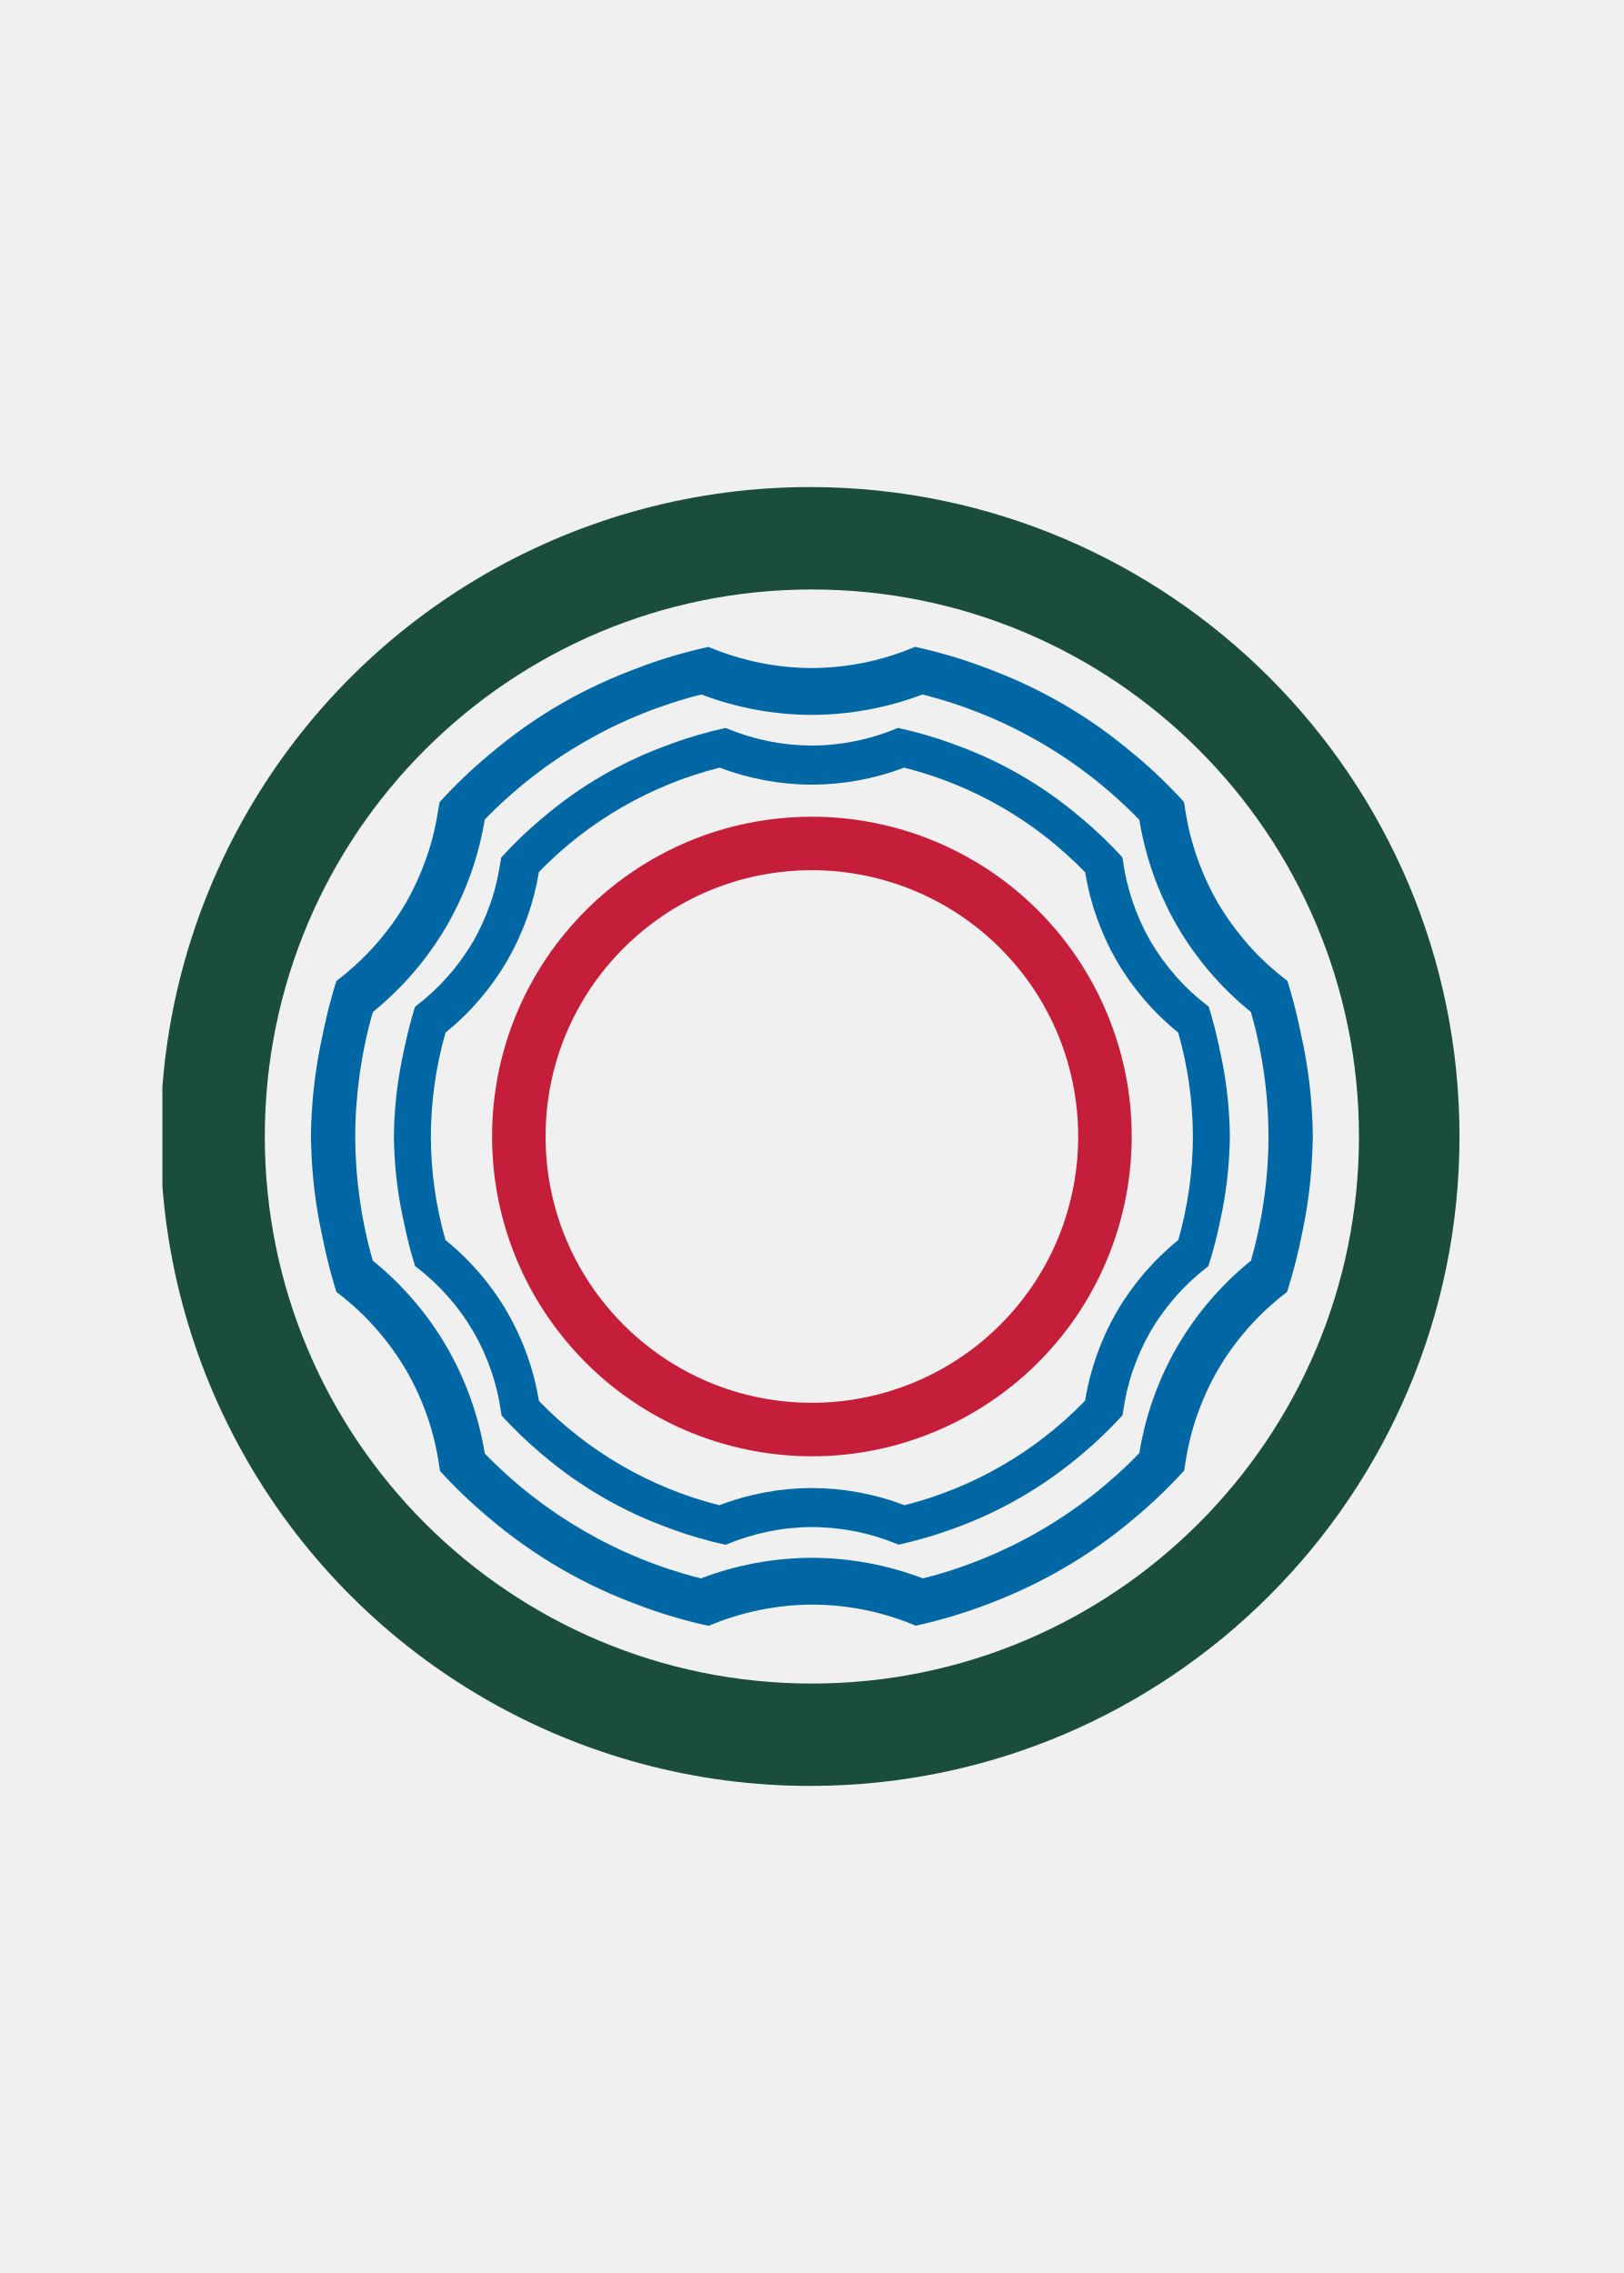
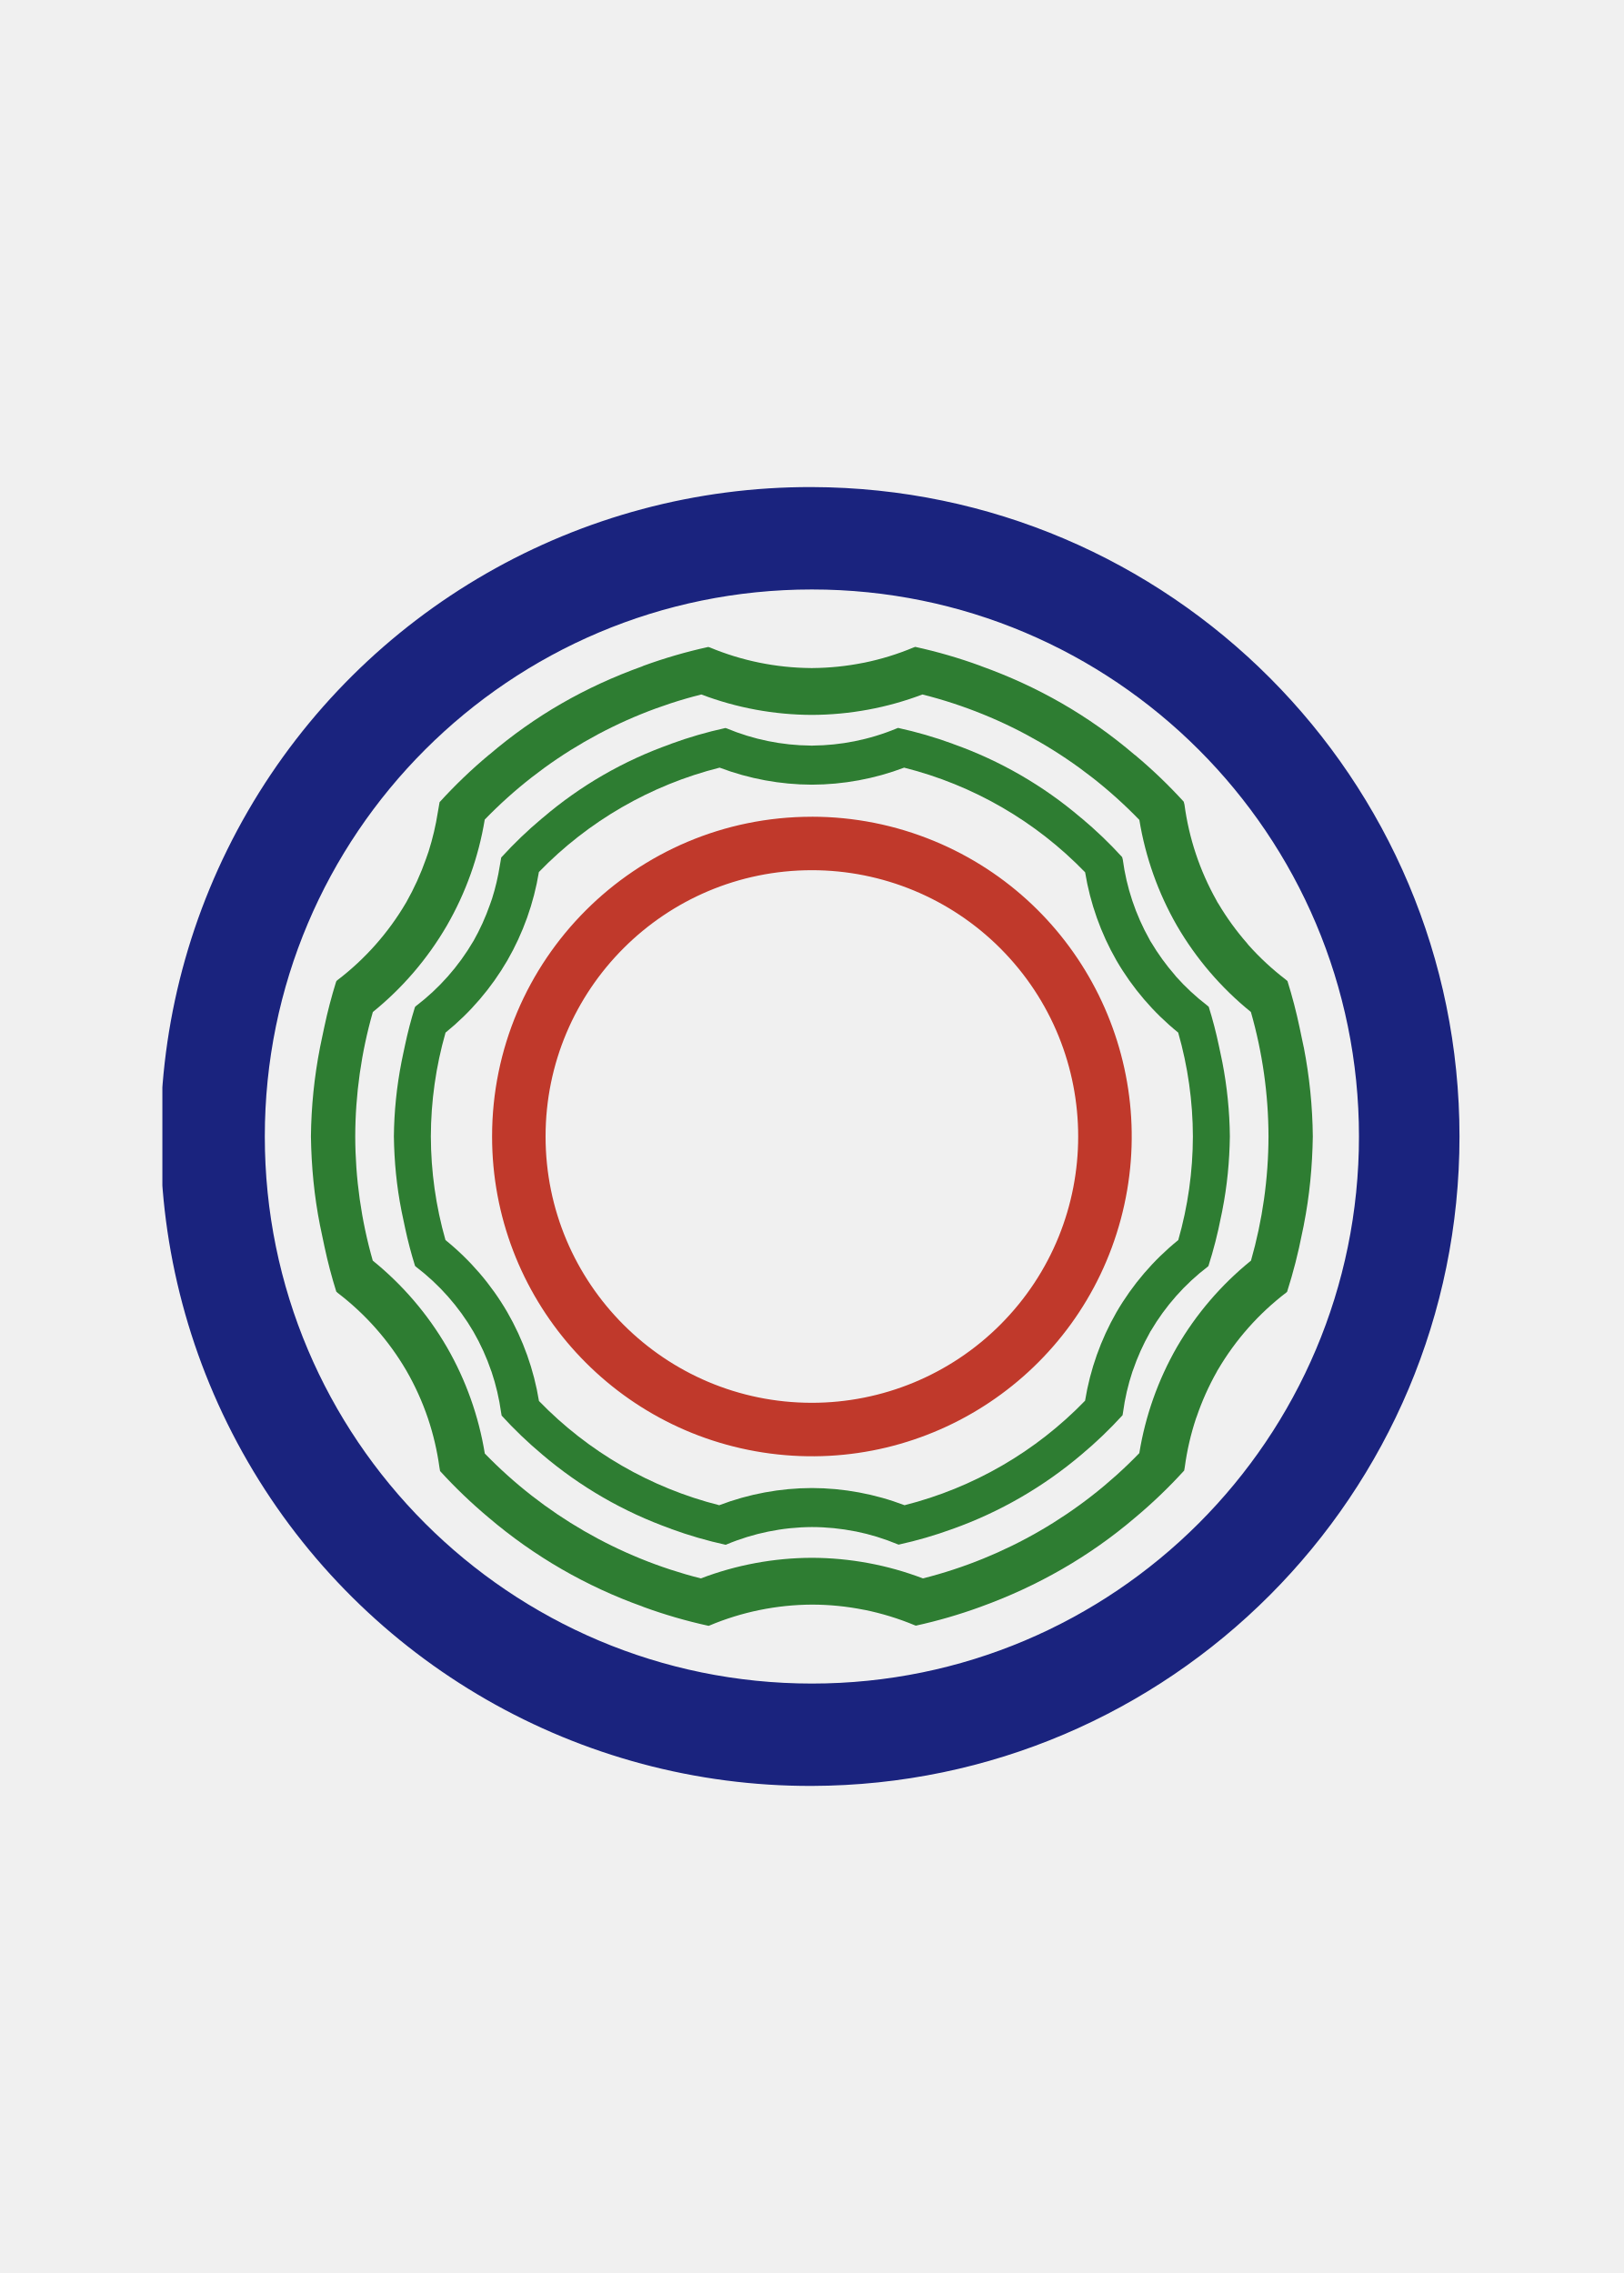
<svg xmlns="http://www.w3.org/2000/svg" width="300" height="420" fill="none">
  <g clip-path="url(#a)">
-     <path d="M150 90a120 120 0 1 0 0 239.999A120 120 0 0 0 150 90zm0 18.921a101.081 101.081 0 1 1 0 202.163A101.084 101.084 0 0 1 48.925 210 101.084 101.084 0 0 1 150 108.921z" fill="#1B4D3E" />
-     <path d="m169.091 119.529-.333.12a49.296 49.296 0 0 1-9.093 2.8l-.247.043a49.67 49.67 0 0 1-9.23.948l-.184.013-.247-.013a49.475 49.475 0 0 1-18.622-3.812c-.316-.107-.256-.077-.342-.069a92.558 92.558 0 0 0-11.927 3.471c-.086.047-.163.068-.227.107-10.51 3.778-19.749 9.059-28.244 16.308-.299.247.2-.171-.12.085a92.559 92.559 0 0 0-9.059 8.692c-.093.61-.2 1.217-.316 1.823a49.34 49.34 0 0 1-1.707 7.266c-.15.457-.312.909-.478 1.366a49.42 49.42 0 0 1-3.655 8.051l-.017.026a49.462 49.462 0 0 1-12.692 14.349c-.128.068-.18.17-.252.298a92.552 92.552 0 0 0-2.181 8.359 96.974 96.974 0 0 0-.457 2.165 87.498 87.498 0 0 0-.32 1.541l-.021.107A90.852 90.852 0 0 0 57.446 210c.085 5.55.602 10.984 1.678 16.427l.013.056c.09.448.183.897.281 1.34.167.841.342 1.682.53 2.519a91.376 91.376 0 0 0 2.185 8.325l.201.171v.017a49.454 49.454 0 0 1 12.74 14.391 49.479 49.479 0 0 1 3.995 8.837 49.644 49.644 0 0 1 2.117 9.029c.043.235.086.47.12.705a92.519 92.519 0 0 0 8.97 8.597c0-.068-.013.065-.01-.008a90.941 90.941 0 0 0 28.467 16.449c-.307-.111.244.094.128.064a92.71 92.71 0 0 0 12.056 3.5l.158-.055a49.231 49.231 0 0 1 9.273-2.869h.008a49.424 49.424 0 0 1 9.648-.999c3.232 0 6.459.325 9.636.961.042 0 .081.012.123.017a49.716 49.716 0 0 1 9.145 2.8c.102.043.201.077.303.111a92.655 92.655 0 0 0 11.932-3.466l-.026.008c10.49-3.786 20.142-9.276 28.62-16.521 0 .077-.004-.073-.004.004a92.41 92.41 0 0 0 9.055-8.687l.111-.641a49.467 49.467 0 0 1 2.083-9.016l.111-.29a49.177 49.177 0 0 1 3.731-8.325l.107-.218.12-.183a49.46 49.46 0 0 1 12.623-14.234c.116-.098.094-.085.129-.123a96.288 96.288 0 0 0 2.774-10.835c.103-.457.197-.918.291-1.384l.017-.111c1.076-5.438 1.579-10.822 1.669-16.367a91.207 91.207 0 0 0-1.665-16.466l-.021-.068a98.675 98.675 0 0 0-.363-1.717 90.606 90.606 0 0 0-.393-1.878 92.446 92.446 0 0 0-2.241-8.589 68.407 68.407 0 0 1-.393-.333 49.475 49.475 0 0 1-6.813-6.327 46.236 46.236 0 0 1-.291-.363 49.497 49.497 0 0 1-5.251-7.249l-.192-.299-.171-.324a49.462 49.462 0 0 1-5.921-17.726 22.81 22.81 0 0 1-.141-.529 92.548 92.548 0 0 0-8.969-8.598l-.124-.085c-8.495-7.254-17.853-12.594-28.368-16.372l-.098-.047a92.632 92.632 0 0 0-12.052-3.501l.004.004zm-39.514 8.795a58.033 58.033 0 0 0 20.427 3.774 58.135 58.135 0 0 0 20.424-3.774 84.365 84.365 0 0 1 40.078 23.177 58.101 58.101 0 0 0 6.937 19.535 58.106 58.106 0 0 0 13.67 15.954 84.245 84.245 0 0 1 3.253 23.01 84.308 84.308 0 0 1-3.236 22.938 58.097 58.097 0 0 0-13.687 15.975 58.128 58.128 0 0 0-6.946 19.595 84.364 84.364 0 0 1-39.975 23.147A58.095 58.095 0 0 0 150 287.847a58.1 58.1 0 0 0-20.513 3.808 84.363 84.363 0 0 1-39.916-23.079 58.094 58.094 0 0 0-7.01-19.667 58.093 58.093 0 0 0-13.69-15.975A84.368 84.368 0 0 1 65.633 210a84.36 84.36 0 0 1 3.253-23.002 58.097 58.097 0 0 0 13.674-15.966 58.108 58.108 0 0 0 7.001-19.595 84.357 84.357 0 0 1 40.015-23.113z" fill="#0067A5" />
-     <path d="m165.928 134.501-.273.103a41.277 41.277 0 0 1-7.796 2.369 41.319 41.319 0 0 1-7.701.794l-.154.013-.209-.013a41.246 41.246 0 0 1-15.54-3.181c-.256-.085-.213-.064-.281-.055a77.178 77.178 0 0 0-9.956 2.894c-.068.043-.132.06-.188.086a74.396 74.396 0 0 0-23.565 13.61c-.252.209.166-.137-.103.076a77.386 77.386 0 0 0-7.556 7.249 40.896 40.896 0 0 1-.264 1.52 41.245 41.245 0 0 1-1.422 6.062c-.128.385-.265.76-.401 1.14a41.27 41.27 0 0 1-3.049 6.724l-.017.017a41.266 41.266 0 0 1-10.587 11.975c-.107.055-.154.141-.213.248a77.136 77.136 0 0 0-1.819 6.975c-.137.602-.26 1.204-.384 1.806l-.265 1.285-.017.09a75.8 75.8 0 0 0-1.396 13.708c.072 4.627.5 9.165 1.4 13.704l.009.051.235 1.118c.14.7.286 1.401.444 2.101.5 2.343 1.11 4.662 1.823 6.945l.166.141v.013a41.273 41.273 0 0 1 10.63 12.013 41.135 41.135 0 0 1 3.287 7.258l.047.115a41.497 41.497 0 0 1 1.768 7.535l.102.585a77.116 77.116 0 0 0 7.484 7.172c0-.055-.013.056-.009-.004a75.894 75.894 0 0 0 23.753 13.725c-.256-.094.201.077.111.055a77.184 77.184 0 0 0 10.054 2.92l.128-.051a41.26 41.26 0 0 1 7.74-2.39h.009a41.163 41.163 0 0 1 8.051-.837c2.698.004 5.392.273 8.039.802l.102.013a41.48 41.48 0 0 1 7.633 2.34l.252.094a77.637 77.637 0 0 0 9.956-2.895l-.021.009a76.63 76.63 0 0 0 23.881-13.785c0-.06 0 .064 0 0a77.174 77.174 0 0 0 7.556-7.245l.09-.538a41.227 41.227 0 0 1 1.737-7.522l.094-.243a41.254 41.254 0 0 1 3.112-6.946c.035-.06.06-.12.09-.184l.103-.149a41.255 41.255 0 0 1 10.531-11.877l.107-.102a80.258 80.258 0 0 0 2.314-9.042l.243-1.153.013-.094c.897-4.542 1.324-9.029 1.392-13.661a76.16 76.16 0 0 0-1.392-13.738l-.013-.055a71.668 71.668 0 0 0-.299-1.435 57.993 57.993 0 0 0-.333-1.566 77.31 77.31 0 0 0-1.869-7.168c-.111-.092-.22-.185-.329-.278a41.27 41.27 0 0 1-5.687-5.281l-.239-.298a41.312 41.312 0 0 1-4.38-6.05l-.162-.247-.141-.274a41.27 41.27 0 0 1-4.943-14.788 13.184 13.184 0 0 1-.12-.444 77.287 77.287 0 0 0-7.484-7.172l-.102-.072a74.95 74.95 0 0 0-23.668-13.661l-.085-.043a77.238 77.238 0 0 0-10.054-2.916zm-32.97 7.343a48.468 48.468 0 0 0 17.046 3.146 48.478 48.478 0 0 0 17.042-3.146 70.397 70.397 0 0 1 33.44 19.339 48.57 48.57 0 0 0 5.793 16.299 48.503 48.503 0 0 0 11.403 13.316 70.393 70.393 0 0 1 2.715 19.198 70.26 70.26 0 0 1-2.702 19.142 48.503 48.503 0 0 0-11.416 13.328 48.493 48.493 0 0 0-5.801 16.351 70.393 70.393 0 0 1-33.355 19.313 48.485 48.485 0 0 0-17.119-3.176 48.464 48.464 0 0 0-17.119 3.176 70.404 70.404 0 0 1-33.307-19.257 48.477 48.477 0 0 0-5.849-16.411 48.486 48.486 0 0 0-11.424-13.328 70.392 70.392 0 0 1-2.702-19.138 70.395 70.395 0 0 1 2.715-19.194 48.476 48.476 0 0 0 11.411-13.32 48.472 48.472 0 0 0 5.836-16.35 70.4 70.4 0 0 1 33.393-19.288z" fill="#0067A5" />
-     <path d="M150 150.916A59.09 59.09 0 0 0 90.916 210a59.086 59.086 0 1 0 81.7-54.589 59.097 59.097 0 0 0-22.612-4.5l-.004.005zm0 9.878a49.21 49.21 0 0 1 34.794 14.412 49.21 49.21 0 0 1 0 69.588A49.21 49.21 0 0 1 150 259.206 49.21 49.21 0 0 1 100.799 210 49.206 49.206 0 0 1 150 160.794z" fill="#C41E3A" />
+     <path d="M150 90a120 120 0 1 0 0 239.999A120 120 0 0 0 150 90zm0 18.921a101.081 101.081 0 1 1 0 202.163A101.084 101.084 0 0 1 48.925 210 101.084 101.084 0 0 1 150 108.921z" fill="#1A237E" />
+     <path d="m169.091 119.529-.333.12a49.296 49.296 0 0 1-9.093 2.8l-.247.043a49.67 49.67 0 0 1-9.23.948l-.184.013-.247-.013a49.475 49.475 0 0 1-18.622-3.812c-.316-.107-.256-.077-.342-.069a92.558 92.558 0 0 0-11.927 3.471c-.086.047-.163.068-.227.107-10.51 3.778-19.749 9.059-28.244 16.308-.299.247.2-.171-.12.085a92.559 92.559 0 0 0-9.059 8.692c-.093.61-.2 1.217-.316 1.823a49.34 49.34 0 0 1-1.707 7.266c-.15.457-.312.909-.478 1.366a49.42 49.42 0 0 1-3.655 8.051l-.017.026a49.462 49.462 0 0 1-12.692 14.349c-.128.068-.18.17-.252.298a92.552 92.552 0 0 0-2.181 8.359 96.974 96.974 0 0 0-.457 2.165 87.498 87.498 0 0 0-.32 1.541l-.021.107A90.852 90.852 0 0 0 57.446 210c.085 5.55.602 10.984 1.678 16.427l.013.056c.09.448.183.897.281 1.34.167.841.342 1.682.53 2.519a91.376 91.376 0 0 0 2.185 8.325l.201.171v.017a49.454 49.454 0 0 1 12.74 14.391 49.479 49.479 0 0 1 3.995 8.837 49.644 49.644 0 0 1 2.117 9.029c.043.235.086.47.12.705a92.519 92.519 0 0 0 8.97 8.597c0-.068-.013.065-.01-.008a90.941 90.941 0 0 0 28.467 16.449c-.307-.111.244.094.128.064a92.71 92.71 0 0 0 12.056 3.5l.158-.055a49.231 49.231 0 0 1 9.273-2.869h.008a49.424 49.424 0 0 1 9.648-.999c3.232 0 6.459.325 9.636.961.042 0 .081.012.123.017a49.716 49.716 0 0 1 9.145 2.8c.102.043.201.077.303.111a92.655 92.655 0 0 0 11.932-3.466l-.026.008c10.49-3.786 20.142-9.276 28.62-16.521 0 .077-.004-.073-.004.004a92.41 92.41 0 0 0 9.055-8.687l.111-.641a49.467 49.467 0 0 1 2.083-9.016l.111-.29a49.177 49.177 0 0 1 3.731-8.325l.107-.218.12-.183a49.46 49.46 0 0 1 12.623-14.234c.116-.098.094-.085.129-.123a96.288 96.288 0 0 0 2.774-10.835c.103-.457.197-.918.291-1.384l.017-.111c1.076-5.438 1.579-10.822 1.669-16.367a91.207 91.207 0 0 0-1.665-16.466l-.021-.068a98.675 98.675 0 0 0-.363-1.717 90.606 90.606 0 0 0-.393-1.878 92.446 92.446 0 0 0-2.241-8.589 68.407 68.407 0 0 1-.393-.333 49.475 49.475 0 0 1-6.813-6.327 46.236 46.236 0 0 1-.291-.363 49.497 49.497 0 0 1-5.251-7.249l-.192-.299-.171-.324a49.462 49.462 0 0 1-5.921-17.726 22.81 22.81 0 0 1-.141-.529 92.548 92.548 0 0 0-8.969-8.598l-.124-.085c-8.495-7.254-17.853-12.594-28.368-16.372l-.098-.047a92.632 92.632 0 0 0-12.052-3.501l.004.004zm-39.514 8.795a58.033 58.033 0 0 0 20.427 3.774 58.135 58.135 0 0 0 20.424-3.774 84.365 84.365 0 0 1 40.078 23.177 58.101 58.101 0 0 0 6.937 19.535 58.106 58.106 0 0 0 13.67 15.954 84.245 84.245 0 0 1 3.253 23.01 84.308 84.308 0 0 1-3.236 22.938 58.097 58.097 0 0 0-13.687 15.975 58.128 58.128 0 0 0-6.946 19.595 84.364 84.364 0 0 1-39.975 23.147A58.095 58.095 0 0 0 150 287.847a58.1 58.1 0 0 0-20.513 3.808 84.363 84.363 0 0 1-39.916-23.079 58.094 58.094 0 0 0-7.01-19.667 58.093 58.093 0 0 0-13.69-15.975A84.368 84.368 0 0 1 65.633 210a84.36 84.36 0 0 1 3.253-23.002 58.097 58.097 0 0 0 13.674-15.966 58.108 58.108 0 0 0 7.001-19.595 84.357 84.357 0 0 1 40.015-23.113z" fill="#2E7D32" />
+     <path d="m165.928 134.501-.273.103a41.277 41.277 0 0 1-7.796 2.369 41.319 41.319 0 0 1-7.701.794l-.154.013-.209-.013a41.246 41.246 0 0 1-15.54-3.181c-.256-.085-.213-.064-.281-.055a77.178 77.178 0 0 0-9.956 2.894c-.068.043-.132.06-.188.086a74.396 74.396 0 0 0-23.565 13.61c-.252.209.166-.137-.103.076a77.386 77.386 0 0 0-7.556 7.249 40.896 40.896 0 0 1-.264 1.52 41.245 41.245 0 0 1-1.422 6.062c-.128.385-.265.76-.401 1.14a41.27 41.27 0 0 1-3.049 6.724l-.017.017a41.266 41.266 0 0 1-10.587 11.975c-.107.055-.154.141-.213.248a77.136 77.136 0 0 0-1.819 6.975c-.137.602-.26 1.204-.384 1.806l-.265 1.285-.017.09a75.8 75.8 0 0 0-1.396 13.708c.072 4.627.5 9.165 1.4 13.704l.009.051.235 1.118c.14.7.286 1.401.444 2.101.5 2.343 1.11 4.662 1.823 6.945l.166.141v.013a41.273 41.273 0 0 1 10.63 12.013 41.135 41.135 0 0 1 3.287 7.258l.047.115a41.497 41.497 0 0 1 1.768 7.535l.102.585a77.116 77.116 0 0 0 7.484 7.172c0-.055-.013.056-.009-.004a75.894 75.894 0 0 0 23.753 13.725c-.256-.094.201.077.111.055a77.184 77.184 0 0 0 10.054 2.92l.128-.051a41.26 41.26 0 0 1 7.74-2.39h.009a41.163 41.163 0 0 1 8.051-.837c2.698.004 5.392.273 8.039.802l.102.013a41.48 41.48 0 0 1 7.633 2.34l.252.094a77.637 77.637 0 0 0 9.956-2.895l-.021.009a76.63 76.63 0 0 0 23.881-13.785c0-.06 0 .064 0 0a77.174 77.174 0 0 0 7.556-7.245l.09-.538a41.227 41.227 0 0 1 1.737-7.522l.094-.243a41.254 41.254 0 0 1 3.112-6.946c.035-.06.06-.12.09-.184l.103-.149a41.255 41.255 0 0 1 10.531-11.877l.107-.102a80.258 80.258 0 0 0 2.314-9.042l.243-1.153.013-.094c.897-4.542 1.324-9.029 1.392-13.661a76.16 76.16 0 0 0-1.392-13.738l-.013-.055a71.668 71.668 0 0 0-.299-1.435 57.993 57.993 0 0 0-.333-1.566 77.31 77.31 0 0 0-1.869-7.168c-.111-.092-.22-.185-.329-.278a41.27 41.27 0 0 1-5.687-5.281l-.239-.298a41.312 41.312 0 0 1-4.38-6.05l-.162-.247-.141-.274a41.27 41.27 0 0 1-4.943-14.788 13.184 13.184 0 0 1-.12-.444 77.287 77.287 0 0 0-7.484-7.172l-.102-.072a74.95 74.95 0 0 0-23.668-13.661l-.085-.043a77.238 77.238 0 0 0-10.054-2.916zm-32.97 7.343a48.468 48.468 0 0 0 17.046 3.146 48.478 48.478 0 0 0 17.042-3.146 70.397 70.397 0 0 1 33.44 19.339 48.57 48.57 0 0 0 5.793 16.299 48.503 48.503 0 0 0 11.403 13.316 70.393 70.393 0 0 1 2.715 19.198 70.26 70.26 0 0 1-2.702 19.142 48.503 48.503 0 0 0-11.416 13.328 48.493 48.493 0 0 0-5.801 16.351 70.393 70.393 0 0 1-33.355 19.313 48.485 48.485 0 0 0-17.119-3.176 48.464 48.464 0 0 0-17.119 3.176 70.404 70.404 0 0 1-33.307-19.257 48.477 48.477 0 0 0-5.849-16.411 48.486 48.486 0 0 0-11.424-13.328 70.392 70.392 0 0 1-2.702-19.138 70.395 70.395 0 0 1 2.715-19.194 48.476 48.476 0 0 0 11.411-13.32 48.472 48.472 0 0 0 5.836-16.35 70.4 70.4 0 0 1 33.393-19.288z" fill="#2E7D32" />
+     <path d="M150 150.916A59.09 59.09 0 0 0 90.916 210a59.086 59.086 0 1 0 81.7-54.589 59.097 59.097 0 0 0-22.612-4.5l-.004.005zm0 9.878a49.21 49.21 0 0 1 34.794 14.412 49.21 49.21 0 0 1 0 69.588A49.21 49.21 0 0 1 150 259.206 49.21 49.21 0 0 1 100.799 210 49.206 49.206 0 0 1 150 160.794z" fill="#C0392B" />
  </g>
  <defs>
    <clipPath id="a">
-       <path fill="#fff" transform="translate(30 90)" d="M0 0h240v240H0z" />
+       <path fill="#FAFAFA" transform="translate(30 90)" d="M0 0h240v240H0z" />
    </clipPath>
  </defs>
</svg>
